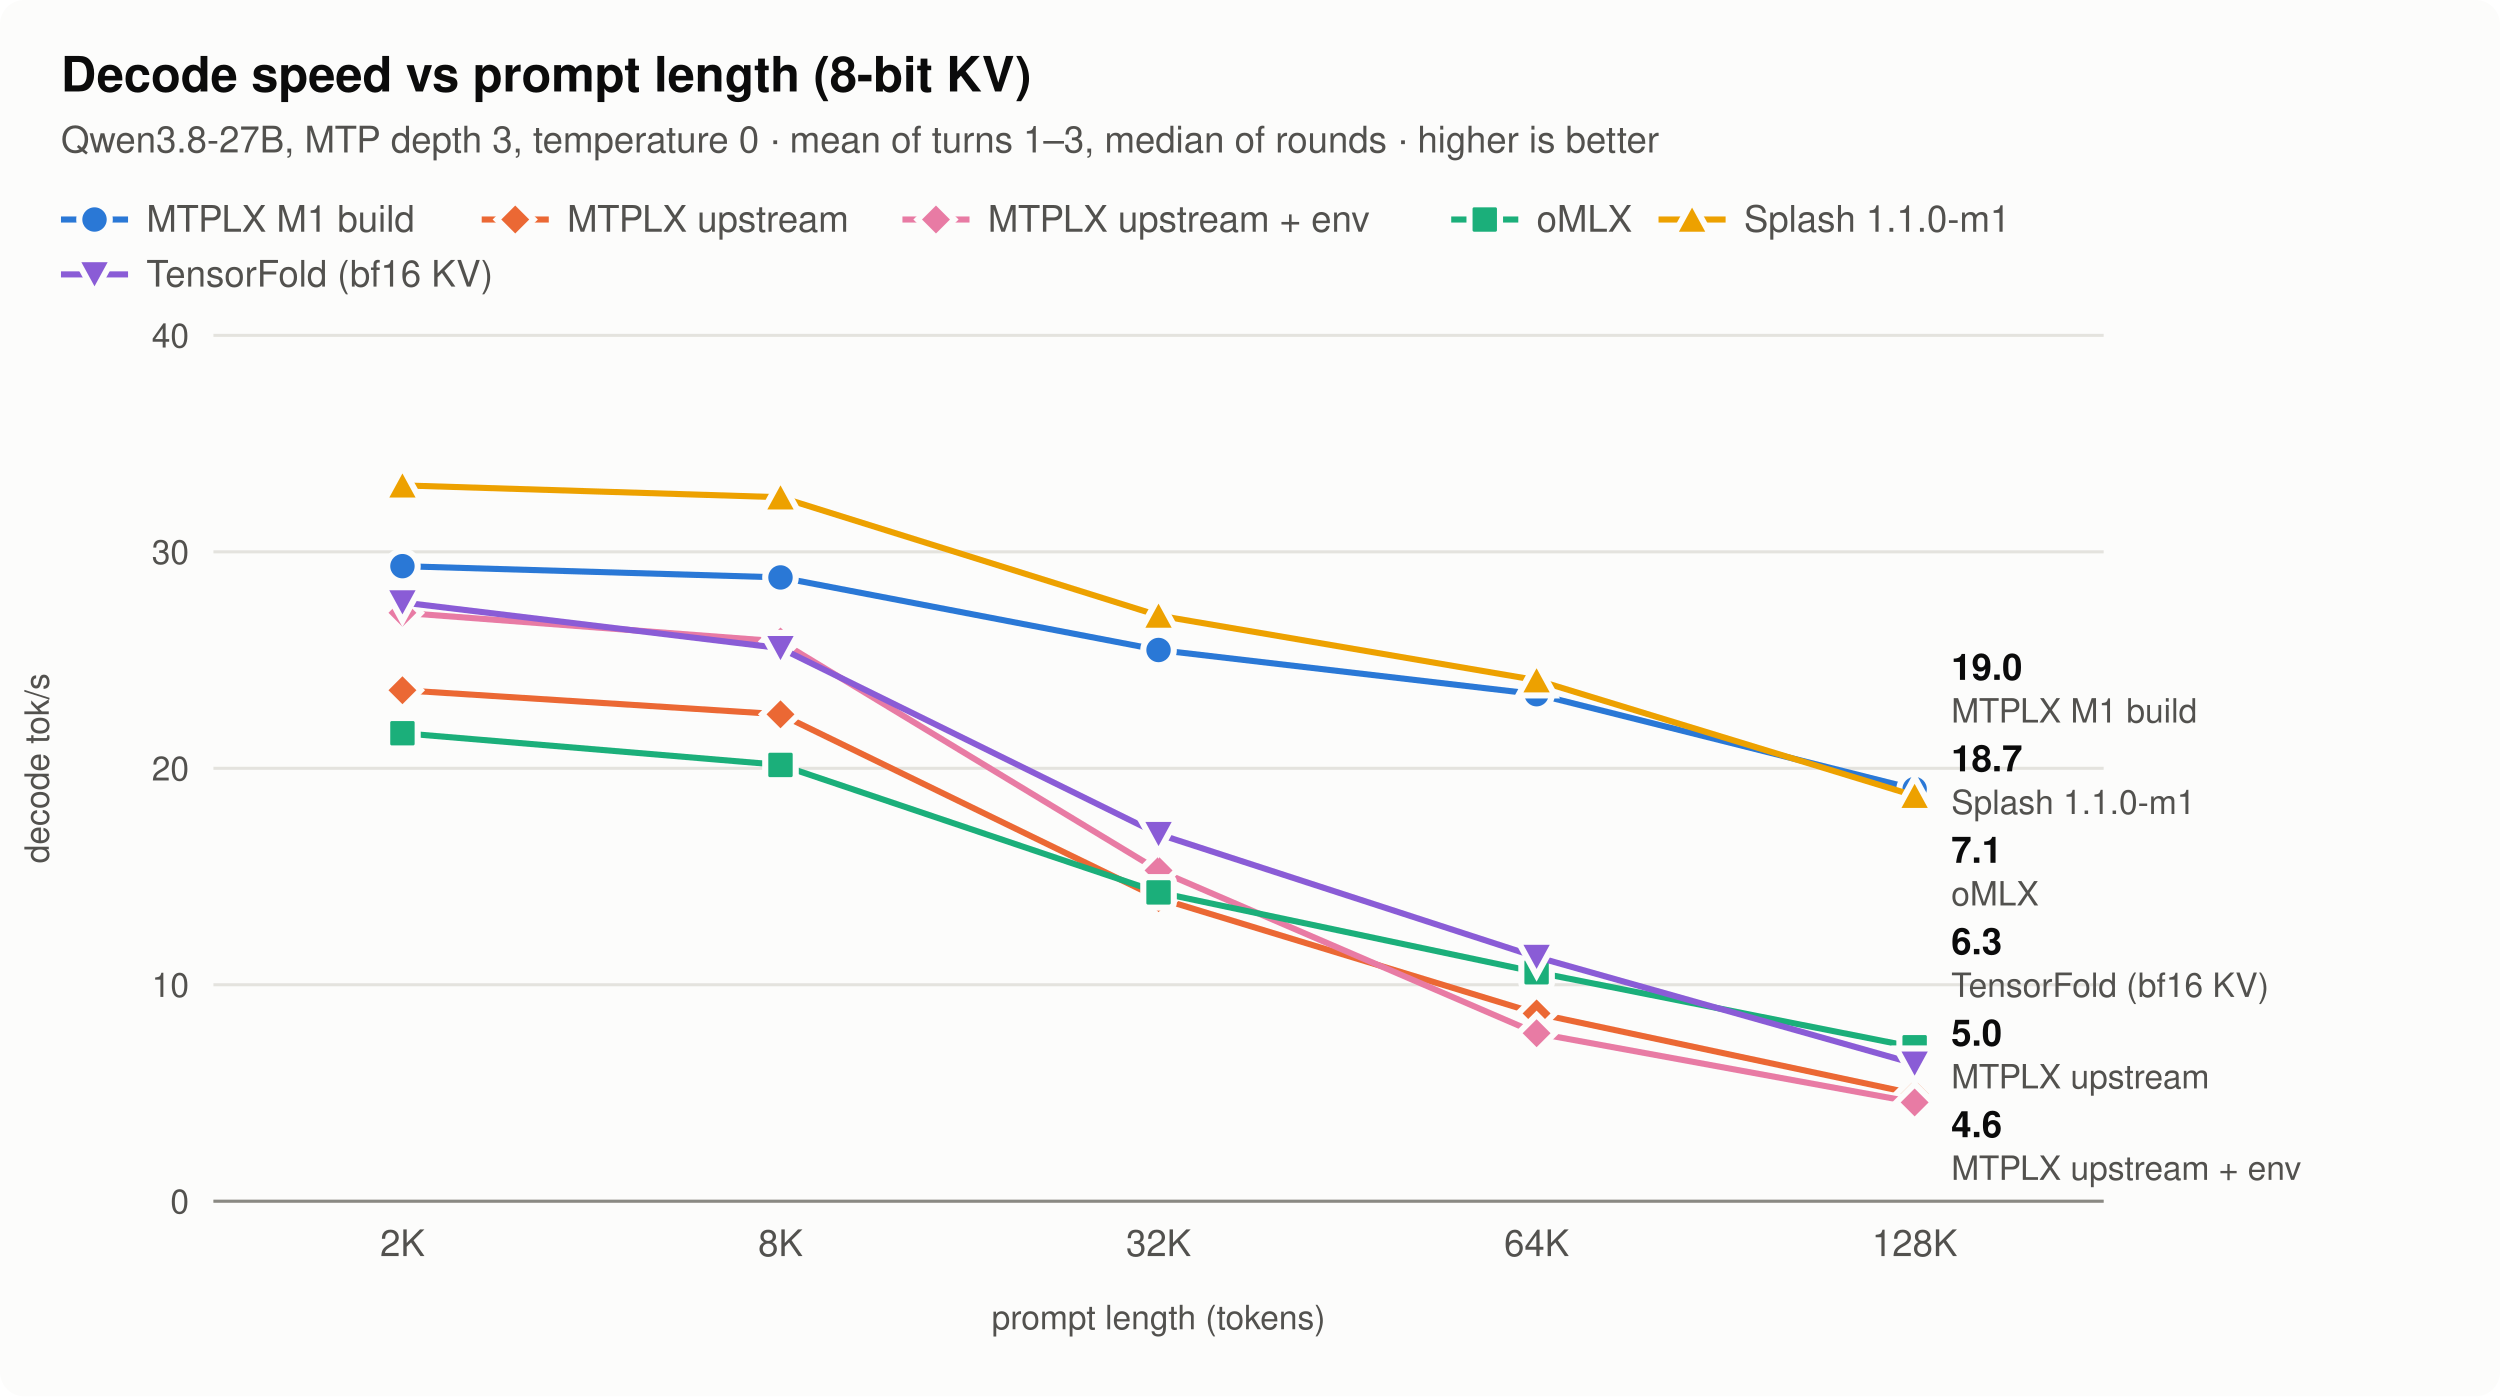
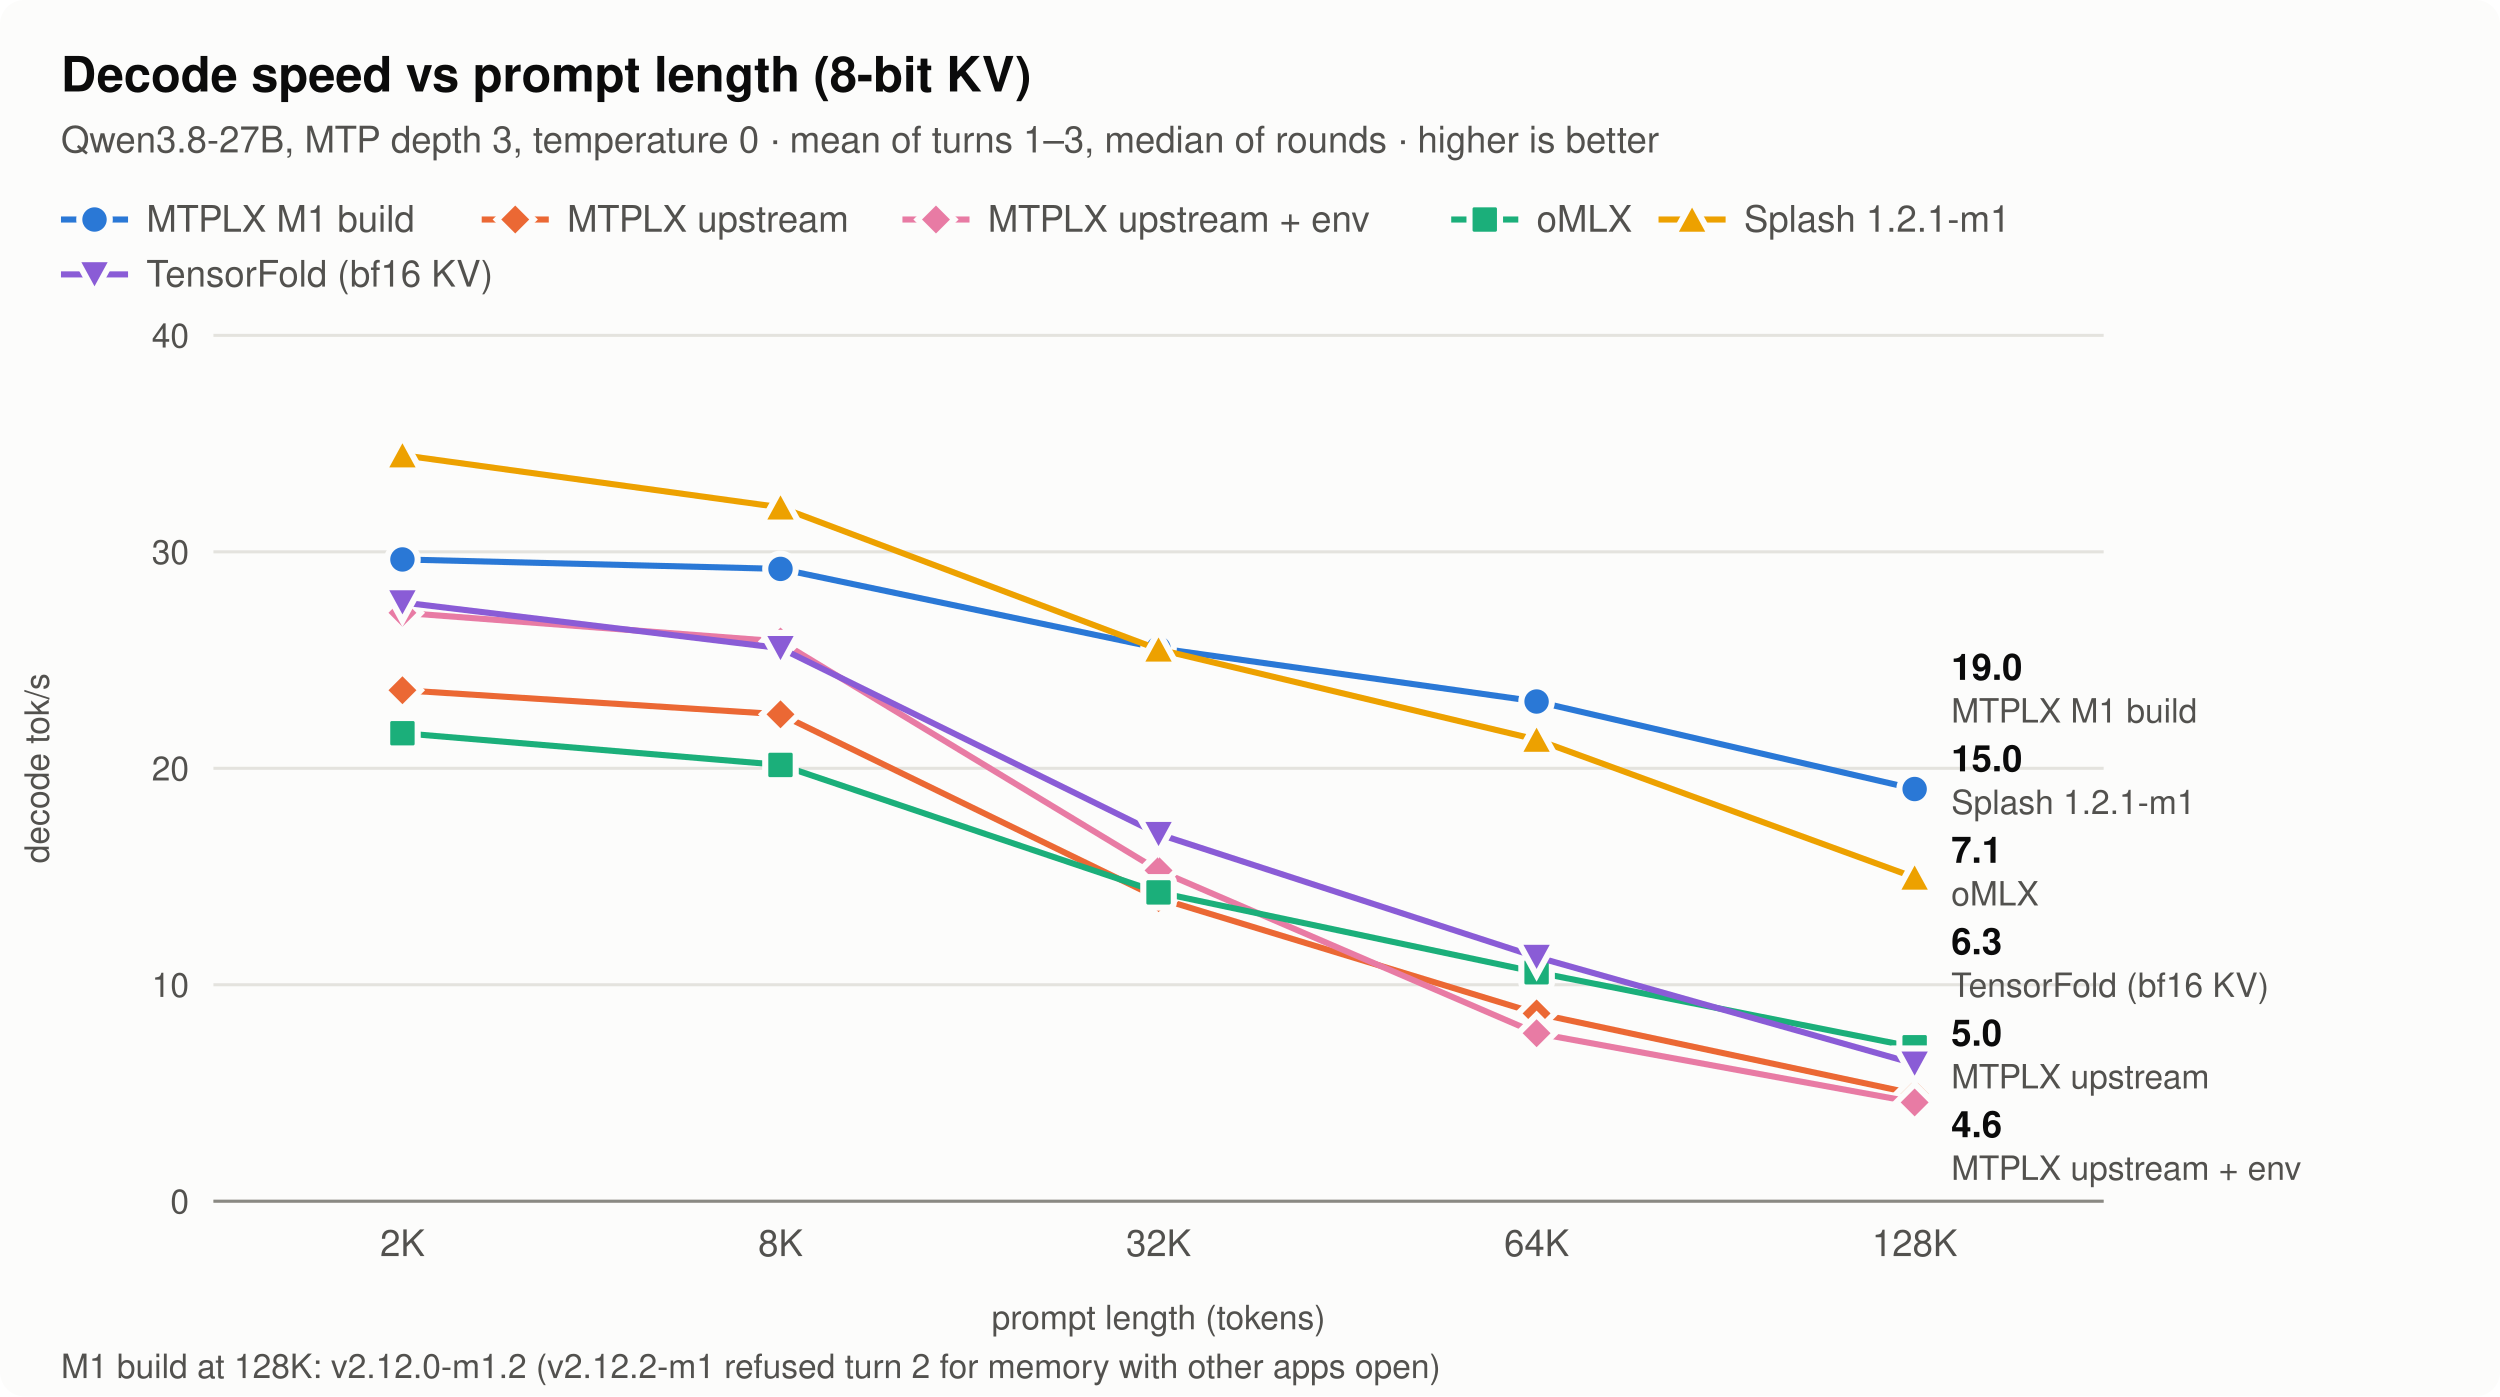
<svg xmlns="http://www.w3.org/2000/svg" viewBox="0 0 820 458" width="820" height="458" role="img" aria-label="Decode speed vs prompt length (8-bit KV)" font-family="-apple-system,BlinkMacSystemFont,Segoe UI,Helvetica,Arial,sans-serif">
  <rect width="820" height="458" rx="8" fill="#fcfcfb" />
  <text x="20" y="30" fill="#0b0b0b" font-size="16" font-weight="600">Decode speed vs prompt length (8-bit KV)</text>
  <text x="20" y="50" fill="#52514e" font-size="12">Qwen3.8-27B, MTP depth 3, temperature 0 · mean of turns 1–3, median of rounds · higher is better</text>
  <line x1="20" x2="42" y1="72" y2="72" stroke="#2a78d6" stroke-width="2" />
  <circle cx="31" cy="72" r="5" fill="#2a78d6" stroke="#fcfcfb" stroke-width="2" />
  <text x="48" y="76" fill="#52514e" font-size="12">MTPLX M1 build</text>
  <line x1="158" x2="180" y1="72" y2="72" stroke="#eb6834" stroke-width="2" />
  <path d="M169 66L175 72L169 78L163 72Z" fill="#eb6834" stroke="#fcfcfb" stroke-width="2" />
  <text x="186" y="76" fill="#52514e" font-size="12">MTPLX upstream</text>
  <line x1="296" x2="318" y1="72" y2="72" stroke="#e87ba4" stroke-width="2" />
  <path d="M307 66L313 72L307 78L301 72Z" fill="#e87ba4" stroke="#fcfcfb" stroke-width="2" />
  <text x="324" y="76" fill="#52514e" font-size="12">MTPLX upstream + env</text>
  <line x1="476" x2="498" y1="72" y2="72" stroke="#1baf7a" stroke-width="2" />
  <rect x="482" y="67" width="10" height="10" rx="1.5" fill="#1baf7a" stroke="#fcfcfb" stroke-width="2" />
  <text x="504" y="76" fill="#52514e" font-size="12">oMLX</text>
  <line x1="544" x2="566" y1="72" y2="72" stroke="#eda100" stroke-width="2" />
  <path d="M555 66L561 77L549 77Z" fill="#eda100" stroke="#fcfcfb" stroke-width="2" />
-   <text x="572" y="76" fill="#52514e" font-size="12">Splash 1.1.0-m1</text>
+   <text x="572" y="76" fill="#52514e" font-size="12">Splash 1.2.1-m1</text>
  <line x1="20" x2="42" y1="90" y2="90" stroke="#8a5cd6" stroke-width="2" />
  <path d="M31 96L37 85L25 85Z" fill="#8a5cd6" stroke="#fcfcfb" stroke-width="2" />
  <text x="48" y="94" fill="#52514e" font-size="12">TensorFold (bf16 KV)</text>
  <line x1="70" x2="690" y1="394.0" y2="394.0" stroke="#e4e3de" />
  <text x="62" y="398.0" fill="#52514e" font-size="11" text-anchor="end">0</text>
  <line x1="70" x2="690" y1="323.0" y2="323.0" stroke="#e4e3de" />
  <text x="62" y="327.0" fill="#52514e" font-size="11" text-anchor="end">10</text>
  <line x1="70" x2="690" y1="252.0" y2="252.0" stroke="#e4e3de" />
  <text x="62" y="256.0" fill="#52514e" font-size="11" text-anchor="end">20</text>
  <line x1="70" x2="690" y1="181.0" y2="181.0" stroke="#e4e3de" />
  <text x="62" y="185.0" fill="#52514e" font-size="11" text-anchor="end">30</text>
  <line x1="70" x2="690" y1="110.0" y2="110.0" stroke="#e4e3de" />
  <text x="62" y="114.0" fill="#52514e" font-size="11" text-anchor="end">40</text>
  <line x1="70" x2="690" y1="394" y2="394" stroke="#8a8983" />
  <text x="132.0" y="412" fill="#52514e" font-size="12" text-anchor="middle">2K</text>
  <text x="256.0" y="412" fill="#52514e" font-size="12" text-anchor="middle">8K</text>
  <text x="380.0" y="412" fill="#52514e" font-size="12" text-anchor="middle">32K</text>
  <text x="504.0" y="412" fill="#52514e" font-size="12" text-anchor="middle">64K</text>
  <text x="628.0" y="412" fill="#52514e" font-size="12" text-anchor="middle">128K</text>
  <text x="380.0" y="436" fill="#52514e" font-size="11" text-anchor="middle">prompt length (tokens)</text>
  <text x="16" y="252.0" fill="#52514e" font-size="11" text-anchor="middle" transform="rotate(-90 16 252.0)">decode tok/s</text>
-   <polyline points="132.0,185.7 256.0,189.4 380.0,213.2 504.0,227.7 628.0,258.8" fill="none" stroke="#2a78d6" stroke-width="2" stroke-linejoin="round" />
-   <circle cx="132.0" cy="185.7" r="5" fill="#2a78d6" stroke="#fcfcfb" stroke-width="2" />
-   <circle cx="256.0" cy="189.4" r="5" fill="#2a78d6" stroke="#fcfcfb" stroke-width="2" />
-   <circle cx="380.0" cy="213.2" r="5" fill="#2a78d6" stroke="#fcfcfb" stroke-width="2" />
-   <circle cx="504.0" cy="227.7" r="5" fill="#2a78d6" stroke="#fcfcfb" stroke-width="2" />
+   <polyline points="132.0,183.5 256.0,186.6 380.0,212.6 504.0,230.1 628.0,258.8" fill="none" stroke="#2a78d6" stroke-width="2" stroke-linejoin="round" />
+   <circle cx="132.0" cy="183.5" r="5" fill="#2a78d6" stroke="#fcfcfb" stroke-width="2" />
+   <circle cx="256.0" cy="186.6" r="5" fill="#2a78d6" stroke="#fcfcfb" stroke-width="2" />
+   <circle cx="380.0" cy="212.6" r="5" fill="#2a78d6" stroke="#fcfcfb" stroke-width="2" />
+   <circle cx="504.0" cy="230.1" r="5" fill="#2a78d6" stroke="#fcfcfb" stroke-width="2" />
  <circle cx="628.0" cy="258.8" r="5" fill="#2a78d6" stroke="#fcfcfb" stroke-width="2" />
  <polyline points="132.0,226.4 256.0,234.3 380.0,294.6 504.0,332.4 628.0,358.8" fill="none" stroke="#eb6834" stroke-width="2" stroke-linejoin="round" />
  <path d="M132.0 220.4L138.0 226.4L132.0 232.4L126.0 226.4Z" fill="#eb6834" stroke="#fcfcfb" stroke-width="2" />
  <path d="M256.0 228.3L262.0 234.3L256.0 240.3L250.0 234.3Z" fill="#eb6834" stroke="#fcfcfb" stroke-width="2" />
  <path d="M380.0 288.6L386.0 294.6L380.0 300.6L374.0 294.6Z" fill="#eb6834" stroke="#fcfcfb" stroke-width="2" />
  <path d="M504.0 326.4L510.0 332.4L504.0 338.4L498.0 332.4Z" fill="#eb6834" stroke="#fcfcfb" stroke-width="2" />
  <path d="M628.0 352.8L634.0 358.8L628.0 364.8L622.0 358.8Z" fill="#eb6834" stroke="#fcfcfb" stroke-width="2" />
  <polyline points="132.0,201.0 256.0,210.4 380.0,285.5 504.0,338.9 628.0,361.6" fill="none" stroke="#e87ba4" stroke-width="2" stroke-linejoin="round" />
  <path d="M132.0 195.0L138.0 201.0L132.0 207.0L126.0 201.0Z" fill="#e87ba4" stroke="#fcfcfb" stroke-width="2" />
  <path d="M256.0 204.4L262.0 210.4L256.0 216.4L250.0 210.4Z" fill="#e87ba4" stroke="#fcfcfb" stroke-width="2" />
  <path d="M380.0 279.5L386.0 285.5L380.0 291.5L374.0 285.5Z" fill="#e87ba4" stroke="#fcfcfb" stroke-width="2" />
  <path d="M504.0 332.9L510.0 338.9L504.0 344.9L498.0 338.9Z" fill="#e87ba4" stroke="#fcfcfb" stroke-width="2" />
  <path d="M628.0 355.6L634.0 361.6L628.0 367.6L622.0 361.6Z" fill="#e87ba4" stroke="#fcfcfb" stroke-width="2" />
  <polyline points="132.0,240.5 256.0,250.9 380.0,292.7 504.0,318.9 628.0,343.5" fill="none" stroke="#1baf7a" stroke-width="2" stroke-linejoin="round" />
  <rect x="127.0" y="235.5" width="10" height="10" rx="1.5" fill="#1baf7a" stroke="#fcfcfb" stroke-width="2" />
  <rect x="251.0" y="245.9" width="10" height="10" rx="1.5" fill="#1baf7a" stroke="#fcfcfb" stroke-width="2" />
  <rect x="375.0" y="287.7" width="10" height="10" rx="1.5" fill="#1baf7a" stroke="#fcfcfb" stroke-width="2" />
  <rect x="499.0" y="313.9" width="10" height="10" rx="1.5" fill="#1baf7a" stroke="#fcfcfb" stroke-width="2" />
  <rect x="623.0" y="338.5" width="10" height="10" rx="1.5" fill="#1baf7a" stroke="#fcfcfb" stroke-width="2" />
-   <polyline points="132.0,159.2 256.0,163.1 380.0,201.9 504.0,223.1 628.0,261.0" fill="none" stroke="#eda100" stroke-width="2" stroke-linejoin="round" />
-   <path d="M132.0 153.2L138.0 164.2L126.0 164.2Z" fill="#eda100" stroke="#fcfcfb" stroke-width="2" />
-   <path d="M256.0 157.1L262.0 168.1L250.0 168.1Z" fill="#eda100" stroke="#fcfcfb" stroke-width="2" />
-   <path d="M380.0 195.9L386.0 206.9L374.0 206.9Z" fill="#eda100" stroke="#fcfcfb" stroke-width="2" />
-   <path d="M504.0 217.1L510.0 228.1L498.0 228.1Z" fill="#eda100" stroke="#fcfcfb" stroke-width="2" />
-   <path d="M628.0 255.0L634.0 266.0L622.0 266.0Z" fill="#eda100" stroke="#fcfcfb" stroke-width="2" />
+   <polyline points="132.0,149.3 256.0,166.4 380.0,213.0 504.0,242.6 628.0,287.8" fill="none" stroke="#eda100" stroke-width="2" stroke-linejoin="round" />
+   <path d="M132.0 143.3L138.0 154.3L126.0 154.3Z" fill="#eda100" stroke="#fcfcfb" stroke-width="2" />
+   <path d="M256.0 160.4L262.0 171.4L250.0 171.4Z" fill="#eda100" stroke="#fcfcfb" stroke-width="2" />
+   <path d="M380.0 207.0L386.0 218.0L374.0 218.0Z" fill="#eda100" stroke="#fcfcfb" stroke-width="2" />
+   <path d="M504.0 236.6L510.0 247.6L498.0 247.6Z" fill="#eda100" stroke="#fcfcfb" stroke-width="2" />
+   <path d="M628.0 281.8L634.0 292.8L622.0 292.8Z" fill="#eda100" stroke="#fcfcfb" stroke-width="2" />
  <polyline points="132.0,197.6 256.0,212.6 380.0,273.6 504.0,313.9 628.0,348.9" fill="none" stroke="#8a5cd6" stroke-width="2" stroke-linejoin="round" />
  <path d="M132.0 203.6L138.0 192.6L126.0 192.6Z" fill="#8a5cd6" stroke="#fcfcfb" stroke-width="2" />
  <path d="M256.0 218.6L262.0 207.6L250.0 207.6Z" fill="#8a5cd6" stroke="#fcfcfb" stroke-width="2" />
  <path d="M380.0 279.6L386.0 268.6L374.0 268.6Z" fill="#8a5cd6" stroke="#fcfcfb" stroke-width="2" />
  <path d="M504.0 319.9L510.0 308.9L498.0 308.9Z" fill="#8a5cd6" stroke="#fcfcfb" stroke-width="2" />
  <path d="M628.0 354.9L634.0 343.9L622.0 343.9Z" fill="#8a5cd6" stroke="#fcfcfb" stroke-width="2" />
  <text x="640.0" y="223.0" fill="#0b0b0b" font-size="12" font-weight="600">19.0</text>
  <text x="640.0" y="237.0" fill="#52514e" font-size="11">MTPLX M1 build</text>
-   <text x="640.0" y="253.0" fill="#0b0b0b" font-size="12" font-weight="600">18.7</text>
-   <text x="640.0" y="267.0" fill="#52514e" font-size="11">Splash 1.1.0-m1</text>
+   <text x="640.0" y="253.0" fill="#0b0b0b" font-size="12" font-weight="600">15.0</text>
+   <text x="640.0" y="267.0" fill="#52514e" font-size="11">Splash 1.2.1-m1</text>
  <text x="640.0" y="283.0" fill="#0b0b0b" font-size="12" font-weight="600">7.1</text>
  <text x="640.0" y="297.0" fill="#52514e" font-size="11">oMLX</text>
  <text x="640.0" y="313.0" fill="#0b0b0b" font-size="12" font-weight="600">6.3</text>
  <text x="640.0" y="327.0" fill="#52514e" font-size="11">TensorFold (bf16 KV)</text>
  <text x="640.0" y="343.0" fill="#0b0b0b" font-size="12" font-weight="600">5.0</text>
  <text x="640.0" y="357.0" fill="#52514e" font-size="11">MTPLX upstream</text>
  <text x="640.0" y="373.0" fill="#0b0b0b" font-size="12" font-weight="600">4.6</text>
  <text x="640.0" y="387.0" fill="#52514e" font-size="11">MTPLX upstream + env</text>
+   <text x="20" y="452" fill="#52514e" font-size="11">M1 build at 128K: v2.12.0-m1.2 (v2.12.2-m1 refused turn 2 for memory with other apps open)</text>
</svg>
